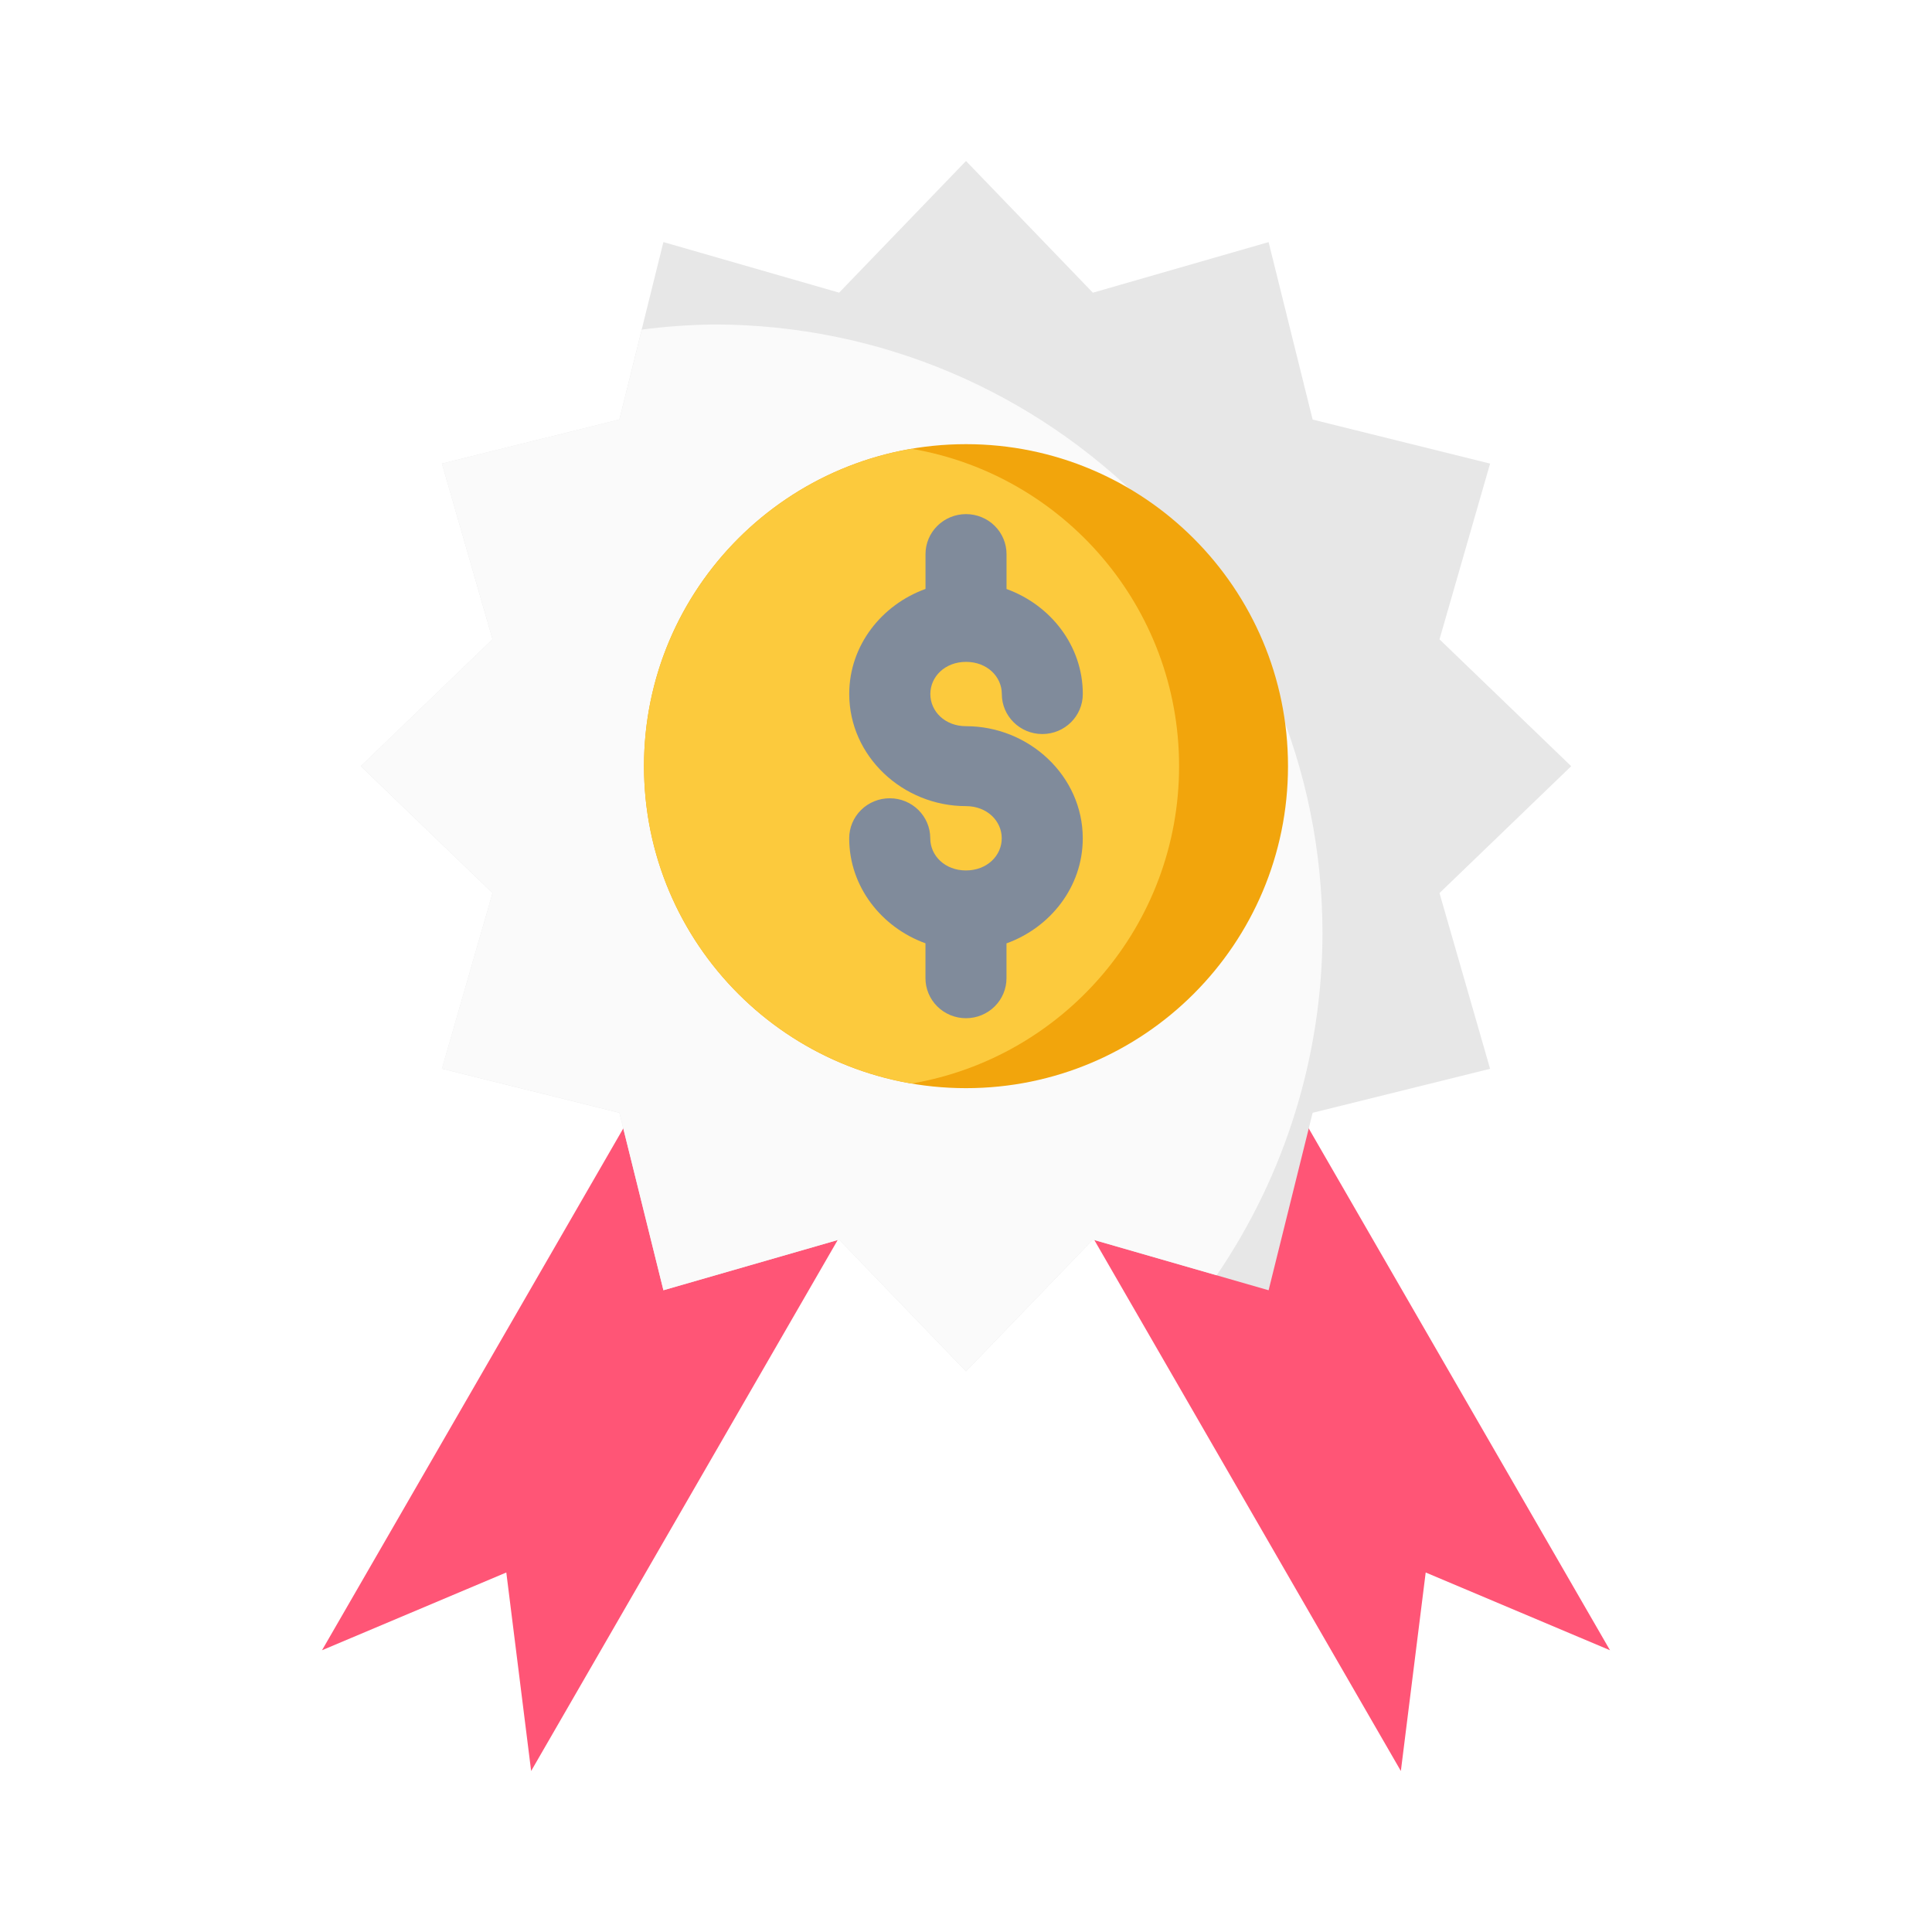
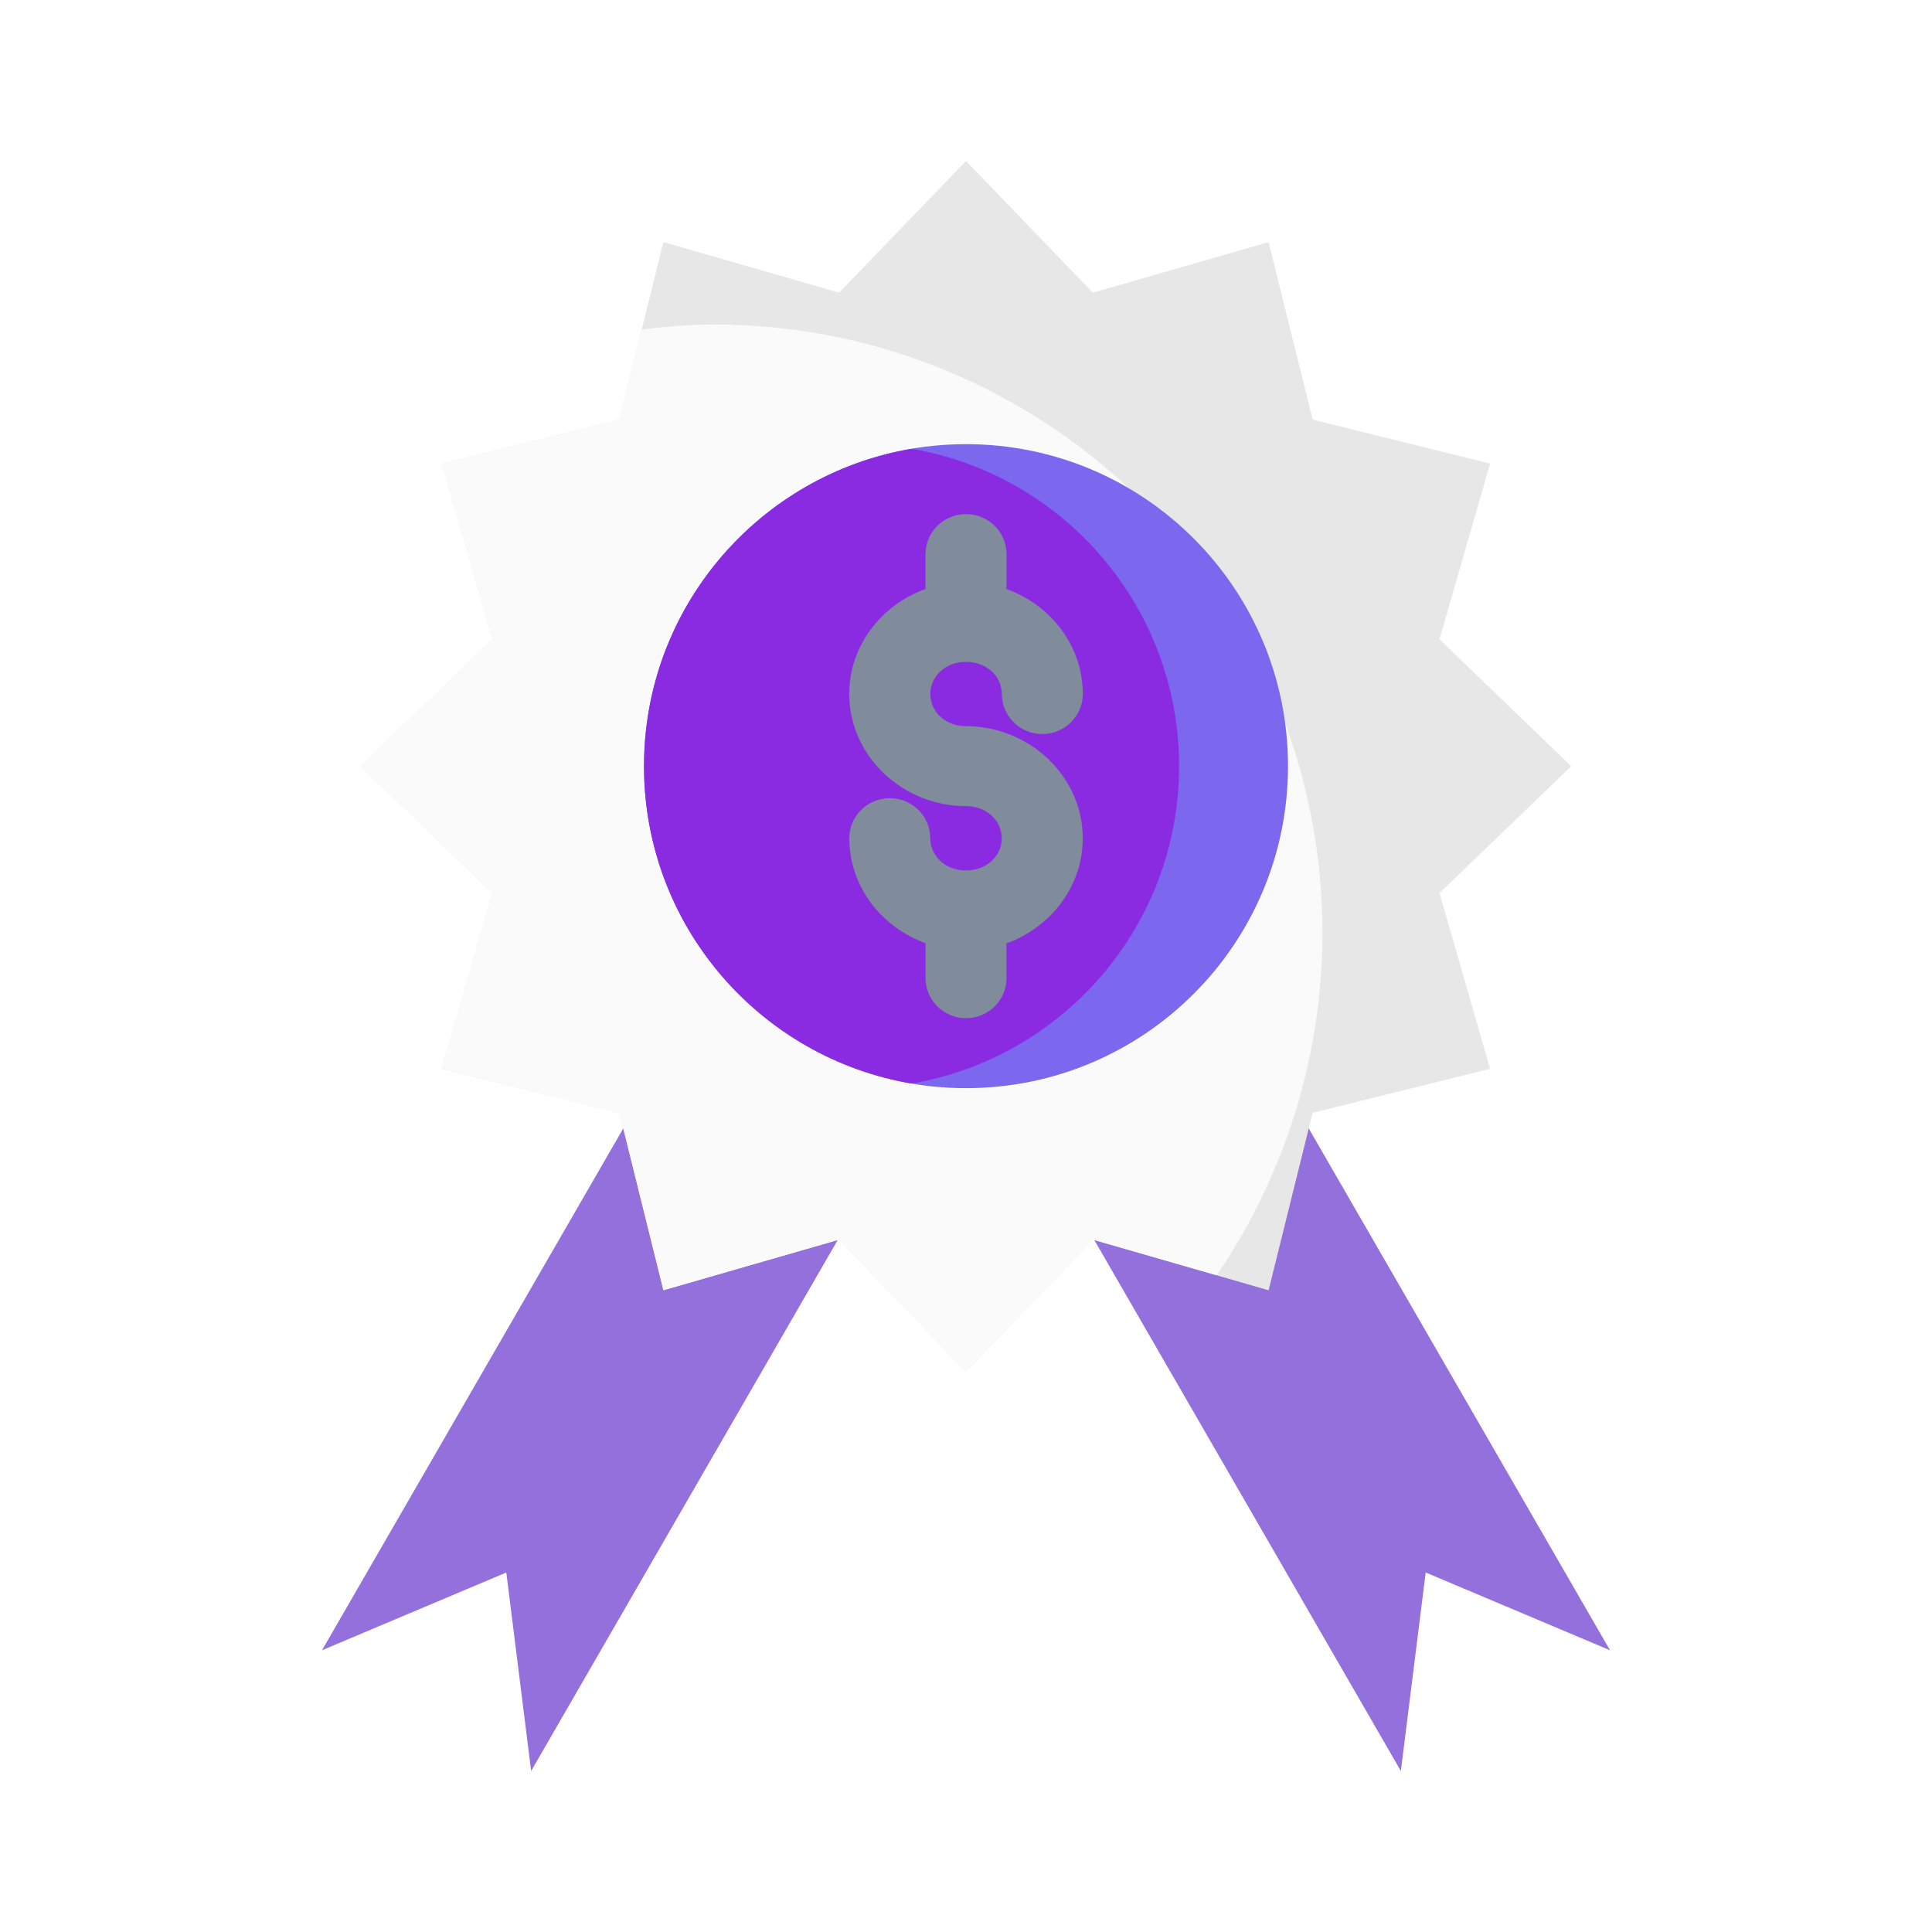
<svg xmlns="http://www.w3.org/2000/svg" width="800px" height="800px" viewBox="0 0 48 48" id="svg5" version="1.1" xml:space="preserve">
  <defs id="defs2" />
  <g id="layer1" transform="translate(-26,-305)">
-     <path d="m 44,328.679 5.196,3 L 39.196,349 38.579,344.068 34,346 c 3.333,-5.774 6.667,-11.547 10,-17.321 z" id="path4783" style="color:#000000;fill:#ff5576;fill-opacity:1;fill-rule:evenodd;stroke-width:2;stroke-linecap:round;stroke-linejoin:round;stroke-miterlimit:4.1" />
-     <path d="m 56,328.679 -5.196,3 L 60.804,349 61.421,344.068 66,346 c -3.333,-5.774 -6.667,-11.547 -10,-17.321 z" id="path4789" style="color:#000000;fill:#ff5576;fill-opacity:1;fill-rule:evenodd;stroke-width:2;stroke-linecap:round;stroke-linejoin:round;stroke-miterlimit:4.1;-inkscape-stroke:none" />
+     <path d="m 44,328.679 5.196,3 L 39.196,349 38.579,344.068 34,346 c 3.333,-5.774 6.667,-11.547 10,-17.321 z" id="path4783" style="color:#000000;fill:#9370db;fill-opacity:1;fill-rule:evenodd;stroke-width:2;stroke-linecap:round;stroke-linejoin:round;stroke-miterlimit:4.1" />
+     <path d="m 56,328.679 -5.196,3 L 60.804,349 61.421,344.068 66,346 c -3.333,-5.774 -6.667,-11.547 -10,-17.321 z" id="path4789" style="color:#000000;fill:#9370db;fill-opacity:1;fill-rule:evenodd;stroke-width:2;stroke-linecap:round;stroke-linejoin:round;stroke-miterlimit:4.1;-inkscape-stroke:none" />
    <path d="m 58.612,332.647 -1.094,4.409 -4.366,-1.257 -3.152,3.272 -3.152,-3.272 -4.366,1.257 -1.094,-4.409 -4.409,-1.094 1.257,-4.366 -3.272,-3.152 3.272,-3.152 -1.257,-4.366 4.409,-1.094 1.094,-4.409 4.366,1.257 L 50,309 l 3.152,3.272 4.366,-1.257 1.094,4.409 4.409,1.094 -1.257,4.366 3.272,3.152 -3.272,3.152 1.257,4.366 z" id="path789" style="fill:#e7e7e7;fill-rule:evenodd;stroke-width:2;stroke-linecap:round;stroke-linejoin:round;stroke-miterlimit:4.1" />
    <path d="m 43.721,313.062 a 15.137,15.137 0 0 0 -1.777,0.127 l -0.555,2.234 -4.41,1.094 1.258,4.365 -3.271,3.152 3.271,3.152 -1.258,4.365 4.41,1.094 1.094,4.41 4.365,-1.258 3.152,3.271 3.152,-3.271 3.076,0.887 a 15.137,15.137 0 0 0 2.629,-8.486 15.137,15.137 0 0 0 -15.137,-15.137 z" id="path5647" style="fill:#fafafa;fill-opacity:1;fill-rule:evenodd;stroke:none;stroke-width:2;stroke-linecap:round;stroke-linejoin:round;stroke-miterlimit:4.1;stroke-opacity:1" />
-     <path d="m 58,324.035 c 0,4.418 -3.582,8 -8,8 -4.418,0 -8,-3.582 -8,-8 0,-4.418 3.582,-8 8,-8 4.418,0 8,3.582 8,8 z" id="path1540" style="fill:#f2a50c;fill-opacity:1;fill-rule:evenodd;stroke:none;stroke-width:2;stroke-linecap:round;stroke-linejoin:round;stroke-miterlimit:4.1;stroke-opacity:1" />
-     <path d="M 48.648,316.15 C 44.874,316.793 42,320.078 42,324.035 c 0,3.957 2.874,7.242 6.648,7.885 3.773,-0.643 6.646,-3.928 6.646,-7.885 0,-3.957 -2.873,-7.241 -6.646,-7.885 z" id="path8683" style="fill:#fcca3d;fill-opacity:1;fill-rule:evenodd;stroke:none;stroke-width:2;stroke-linecap:round;stroke-linejoin:round;stroke-miterlimit:4.1;stroke-opacity:1" />
-     <path d="m 50,317.773 a 1.006,0.994 0 0 0 -1.006,0.996 v 0.863 c -1.091,0.394 -1.895,1.406 -1.895,2.609 0,1.551 1.334,2.787 2.9,2.787 0.525,0 0.889,0.369 0.889,0.799 -10e-7,0.43 -0.364,0.799 -0.889,0.799 -0.525,0 -0.887,-0.369 -0.887,-0.799 a 1.006,0.994 0 0 0 -1.006,-0.994 1.006,0.994 0 0 0 -1.008,0.994 c 1e-6,1.203 0.804,2.215 1.895,2.609 v 0.863 A 1.006,0.994 0 0 0 50,330.297 a 1.006,0.994 0 0 0 1.006,-0.996 v -0.863 c 1.091,-0.394 1.895,-1.406 1.895,-2.609 0,-1.551 -1.334,-2.787 -2.9,-2.787 -0.525,0 -0.887,-0.369 -0.887,-0.799 0,-0.43 0.362,-0.799 0.887,-0.799 0.525,0 0.889,0.369 0.889,0.799 a 1.006,0.994 0 0 0 1.006,0.994 1.006,0.994 0 0 0 1.006,-0.994 c 0,-1.203 -0.804,-2.215 -1.895,-2.609 v -0.863 A 1.006,0.994 0 0 0 50,317.773 Z" id="path4072" style="color:#000000;fill:#808b9b;fill-opacity:1;fill-rule:evenodd;stroke:none;stroke-width:1;stroke-linecap:round;stroke-linejoin:round;stroke-miterlimit:4.1;stroke-opacity:1" />
+     <path d="m 58,324.035 c 0,4.418 -3.582,8 -8,8 -4.418,0 -8,-3.582 -8,-8 0,-4.418 3.582,-8 8,-8 4.418,0 8,3.582 8,8 z" id="path1540" style="fill:#7b68ee;fill-opacity:1;fill-rule:evenodd;stroke:none;stroke-width:2;stroke-linecap:round;stroke-linejoin:round;stroke-miterlimit:4.1;stroke-opacity:1" />
+     <path d="M 48.648,316.15 C 44.874,316.793 42,320.078 42,324.035 c 0,3.957 2.874,7.242 6.648,7.885 3.773,-0.643 6.646,-3.928 6.646,-7.885 0,-3.957 -2.873,-7.241 -6.646,-7.885 z" id="path8683" style="fill:#8a2be2;fill-opacity:1;fill-rule:evenodd;stroke:none;stroke-width:2;stroke-linecap:round;stroke-linejoin:round;stroke-miterlimit:4.1;stroke-opacity:1" />
+     <path d="m 50,317.773 a 1.006,0.994 0 0 0 -1.006,0.996 v 0.863 c -1.091,0.394 -1.895,1.406 -1.895,2.609 0,1.551 1.334,2.787 2.9,2.787 0.525,0 0.889,0.369 0.889,0.799 -10e-7,0.43 -0.364,0.799 -0.889,0.799 -0.525,0 -0.887,-0.369 -0.887,-0.799 a 1.006,0.994 0 0 0 -1.004,-0.996 1.006,0.994 0 0 0 -1.008,0.994 c 1e-6,1.203 0.804,2.215 1.895,2.609 v 0.863 A 1.006,0.994 0 0 0 50,330.297 a 1.006,0.994 0 0 0 1.006,-0.996 v -0.863 c 1.091,-0.394 1.895,-1.406 1.895,-2.609 0,-1.551 -1.334,-2.787 -2.9,-2.787 -0.525,0 -0.887,-0.369 -0.887,-0.799 0,-0.43 0.362,-0.799 0.887,-0.799 0.525,0 0.889,0.369 0.889,0.799 a 1.006,0.994 0 0 0 1.006,0.994 1.006,0.994 0 0 0 1.006,-0.994 c 0,-1.203 -0.804,-2.215 -1.895,-2.609 v -0.863 A 1.006,0.994 0 0 0 50,317.773 Z" id="path4072" style="color:#000000;fill:#808b9b;fill-opacity:1;fill-rule:evenodd;stroke:none;stroke-width:1;stroke-linecap:round;stroke-linejoin:round;stroke-miterlimit:4.1;stroke-opacity:1" />
  </g>
</svg>
